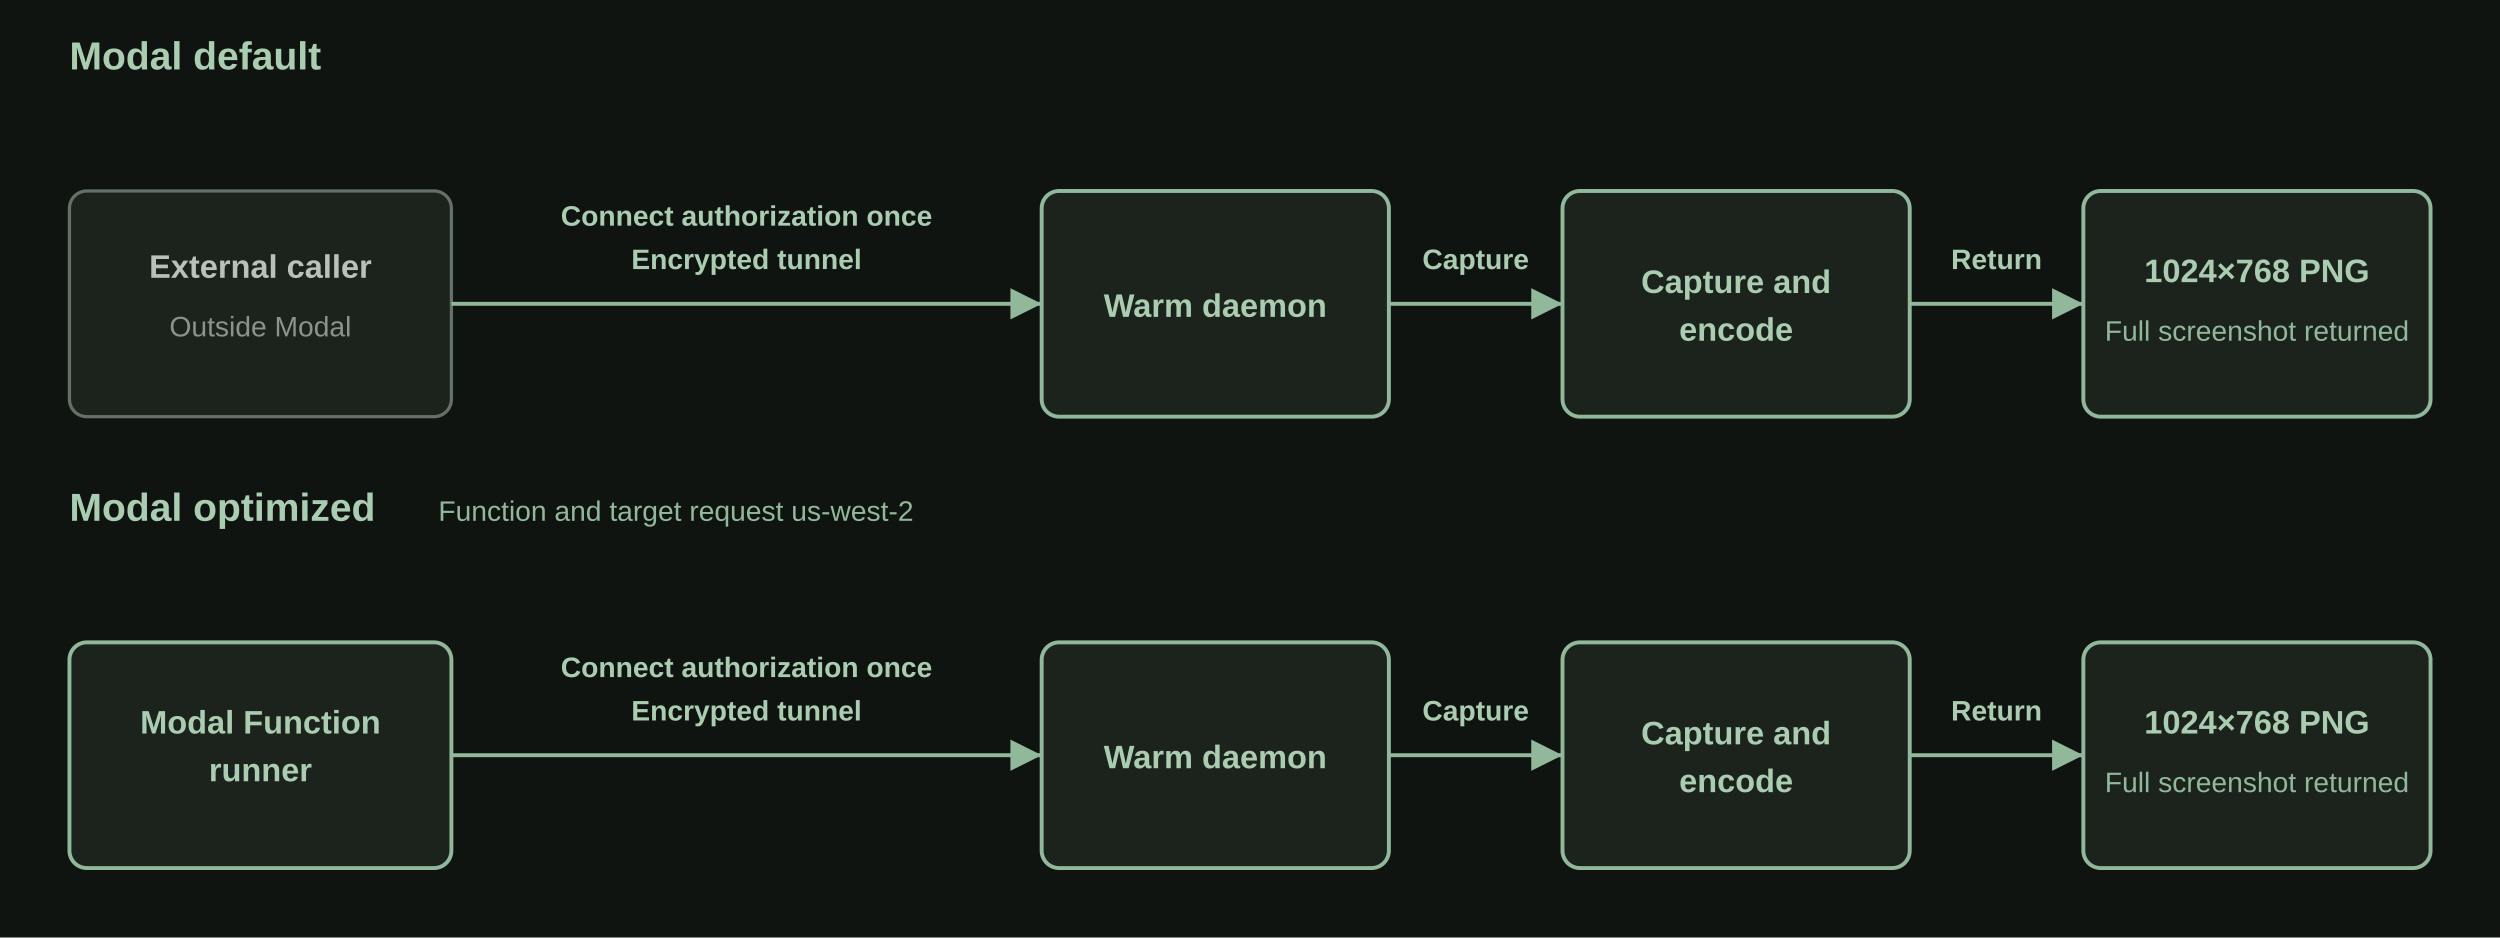
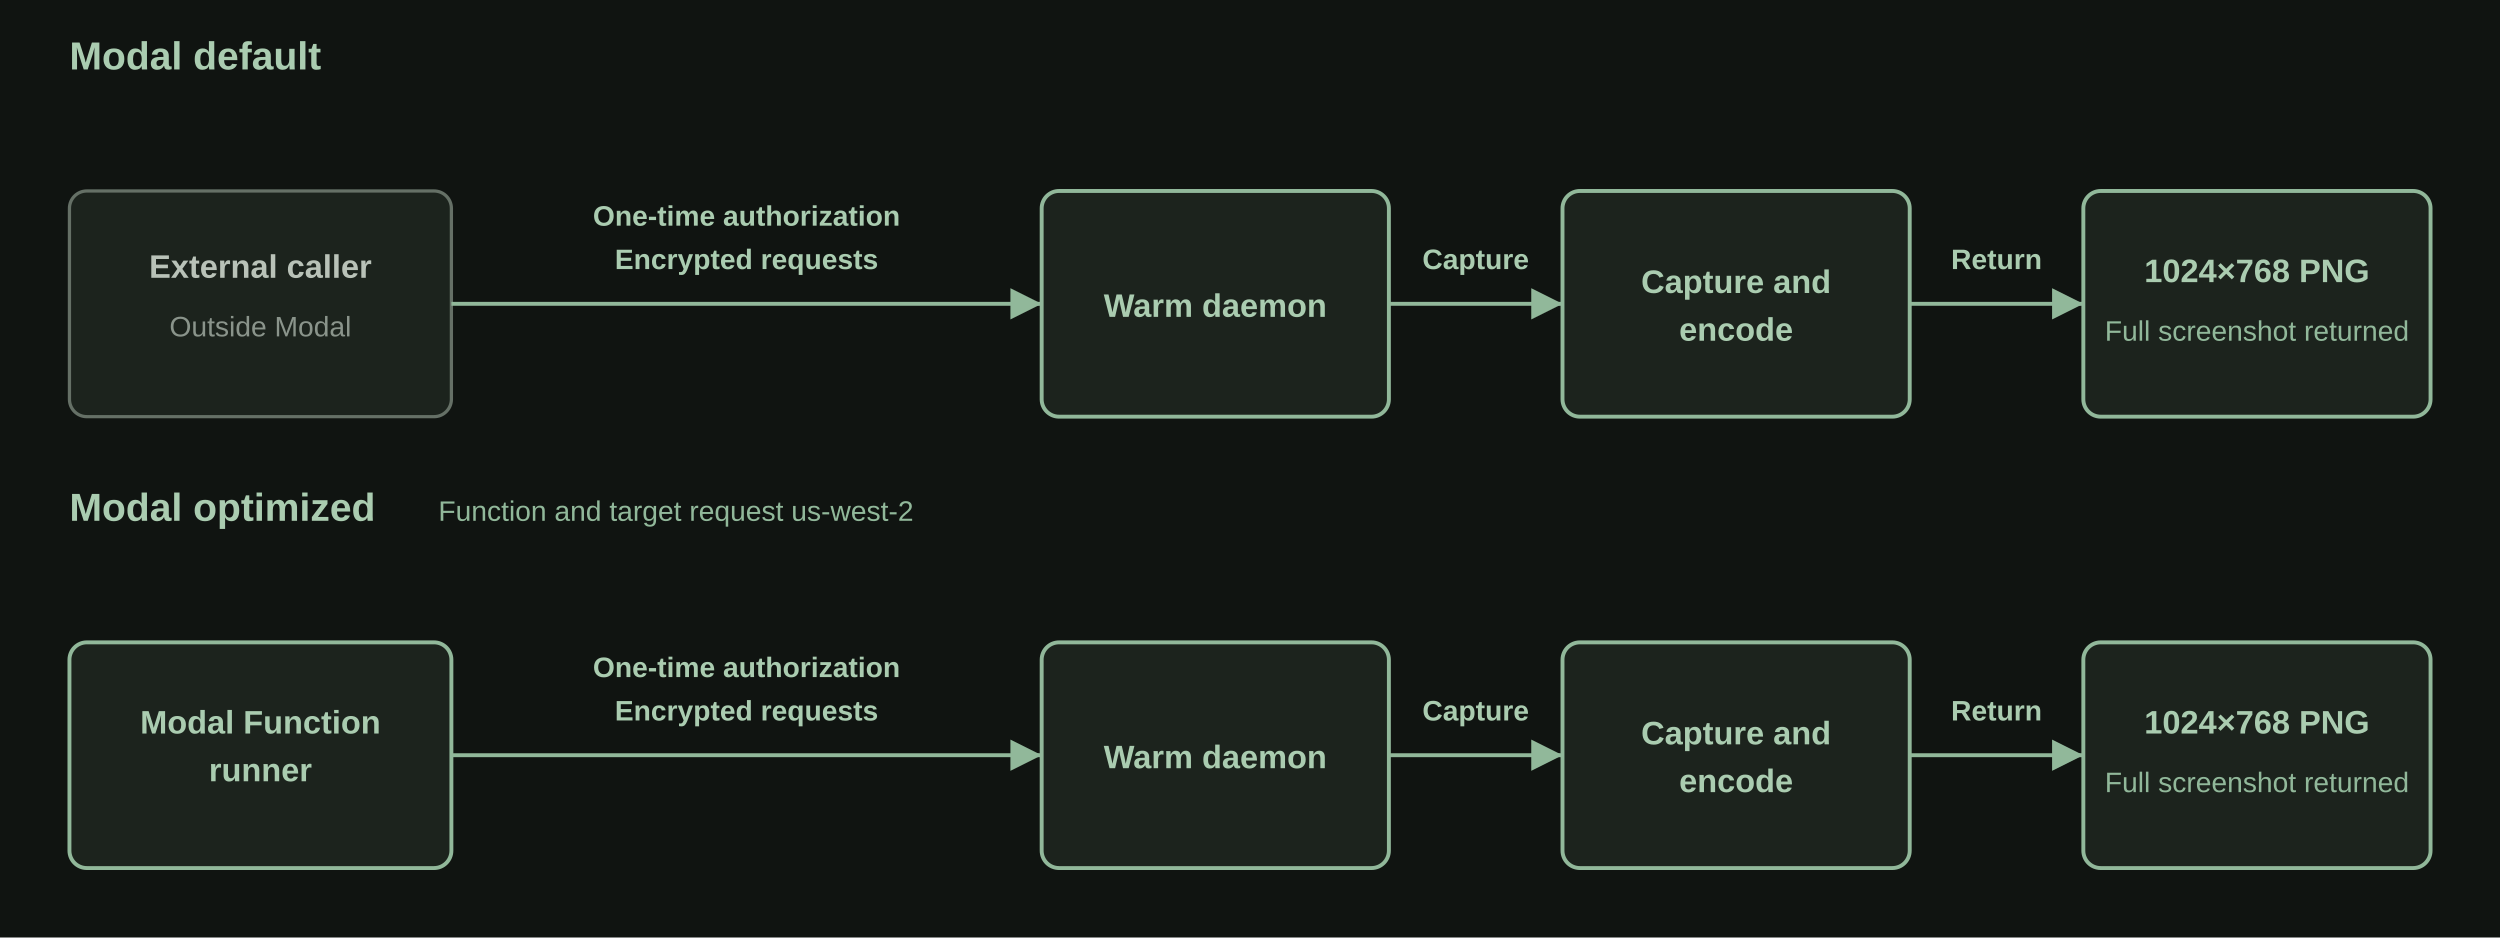
<svg xmlns="http://www.w3.org/2000/svg" width="1152" height="432" viewBox="0 0 1152 432" role="img" aria-labelledby="title desc">
  <defs>
    <style>
      .bg { fill: #101411; }
      .box-neutral { fill: #1C231D; stroke: #657066; stroke-width: 1.5; }
      .box-modal { fill: #1C231D; stroke: #91B89A; stroke-width: 1.8; }
      .row-modal, .label-neutral, .label-modal, .small-neutral, .small-modal, .arrow-label-modal, .setup-modal { font-family: -apple-system, BlinkMacSystemFont, "Segoe UI", Arial, sans-serif; }
      .row-modal { fill: #AACCB0; font-size: 18px; font-weight: 700; }
      .label-neutral { fill: #B9C2B8; font-size: 15px; font-weight: 600; }
      .label-modal { fill: #AACCB0; font-size: 15px; font-weight: 600; }
      .small-neutral { fill: #8A948B; font-size: 13px; }
      .small-modal { fill: #91B89A; font-size: 13px; }
      .arrow-label-modal { fill: #AACCB0; font-size: 13px; font-weight: 600; }
      .setup-modal { fill: #AACCB0; font-size: 13px; font-weight: 600; }
      .path-modal { fill: none; stroke: #91B89A; stroke-width: 1.8; }
    </style>
    <marker id="arrow-sage" viewBox="0 0 8 8" refX="8" refY="4" markerWidth="8" markerHeight="8" orient="auto">
      <path d="M0 0 L8 4 L0 8 Z" fill="#91B89A" />
    </marker>
  </defs>
  <rect class="bg" width="1152" height="432" />
  <text class="row-modal" x="32" y="32">Modal default</text>
  <rect class="box-neutral" x="32" y="88" width="176" height="104" rx="8" fill="#1C231D" stroke="#657066" stroke-width="1.5" />
  <text class="label-neutral" x="120" y="128" text-anchor="middle">External caller</text>
  <text class="small-neutral" x="120" y="155" text-anchor="middle">Outside Modal</text>
  <rect class="box-modal" x="480" y="88" width="160" height="104" rx="8" fill="#1C231D" stroke="#91B89A" stroke-width="1.8" />
  <text class="label-modal" x="560" y="146" text-anchor="middle">Warm daemon</text>
  <rect class="box-modal" x="720" y="88" width="160" height="104" rx="8" fill="#1C231D" stroke="#91B89A" stroke-width="1.8" />
  <text class="label-modal" x="800" y="135" text-anchor="middle">Capture and</text>
  <text class="label-modal" x="800" y="157" text-anchor="middle">encode</text>
  <rect class="box-modal" x="960" y="88" width="160" height="104" rx="8" fill="#1C231D" stroke="#91B89A" stroke-width="1.8" />
  <text class="label-modal" x="1040" y="130" text-anchor="middle">1024×768 PNG</text>
  <text class="small-modal" x="1040" y="157" text-anchor="middle">Full screenshot returned</text>
  <line class="path-modal" x1="208" y1="140" x2="480" y2="140" fill="none" stroke="#91B89A" stroke-width="1.8" marker-end="url(#arrow-sage)" />
-   <text class="setup-modal" x="344" y="104" text-anchor="middle">Connect authorization once</text>
-   <text class="arrow-label-modal" x="344" y="124" text-anchor="middle">Encrypted tunnel</text>
+   <text class="setup-modal" x="344" y="104" text-anchor="middle">One-time authorization</text>
+   <text class="arrow-label-modal" x="344" y="124" text-anchor="middle">Encrypted requests</text>
  <line class="path-modal" x1="640" y1="140" x2="720" y2="140" fill="none" stroke="#91B89A" stroke-width="1.8" marker-end="url(#arrow-sage)" />
  <text class="arrow-label-modal" x="680" y="124" text-anchor="middle">Capture</text>
  <line class="path-modal" x1="880" y1="140" x2="960" y2="140" fill="none" stroke="#91B89A" stroke-width="1.8" marker-end="url(#arrow-sage)" />
  <text class="arrow-label-modal" x="920" y="124" text-anchor="middle">Return</text>
  <text class="row-modal" x="32" y="240">Modal optimized</text>
  <text class="small-modal" x="202" y="240">Function and target request us-west-2</text>
  <rect class="box-modal" x="32" y="296" width="176" height="104" rx="8" fill="#1C231D" stroke="#91B89A" stroke-width="1.8" />
  <text class="label-modal" x="120" y="338" text-anchor="middle">Modal Function</text>
  <text class="label-modal" x="120" y="360" text-anchor="middle">runner</text>
  <rect class="box-modal" x="480" y="296" width="160" height="104" rx="8" fill="#1C231D" stroke="#91B89A" stroke-width="1.8" />
  <text class="label-modal" x="560" y="354" text-anchor="middle">Warm daemon</text>
  <rect class="box-modal" x="720" y="296" width="160" height="104" rx="8" fill="#1C231D" stroke="#91B89A" stroke-width="1.8" />
  <text class="label-modal" x="800" y="343" text-anchor="middle">Capture and</text>
  <text class="label-modal" x="800" y="365" text-anchor="middle">encode</text>
  <rect class="box-modal" x="960" y="296" width="160" height="104" rx="8" fill="#1C231D" stroke="#91B89A" stroke-width="1.8" />
  <text class="label-modal" x="1040" y="338" text-anchor="middle">1024×768 PNG</text>
  <text class="small-modal" x="1040" y="365" text-anchor="middle">Full screenshot returned</text>
  <line class="path-modal" x1="208" y1="348" x2="480" y2="348" fill="none" stroke="#91B89A" stroke-width="1.8" marker-end="url(#arrow-sage)" />
-   <text class="setup-modal" x="344" y="312" text-anchor="middle">Connect authorization once</text>
-   <text class="arrow-label-modal" x="344" y="332" text-anchor="middle">Encrypted tunnel</text>
+   <text class="setup-modal" x="344" y="312" text-anchor="middle">One-time authorization</text>
+   <text class="arrow-label-modal" x="344" y="332" text-anchor="middle">Encrypted requests</text>
  <line class="path-modal" x1="640" y1="348" x2="720" y2="348" fill="none" stroke="#91B89A" stroke-width="1.8" marker-end="url(#arrow-sage)" />
  <text class="arrow-label-modal" x="680" y="332" text-anchor="middle">Capture</text>
  <line class="path-modal" x1="880" y1="348" x2="960" y2="348" fill="none" stroke="#91B89A" stroke-width="1.8" marker-end="url(#arrow-sage)" />
  <text class="arrow-label-modal" x="920" y="332" text-anchor="middle">Return</text>
</svg>
